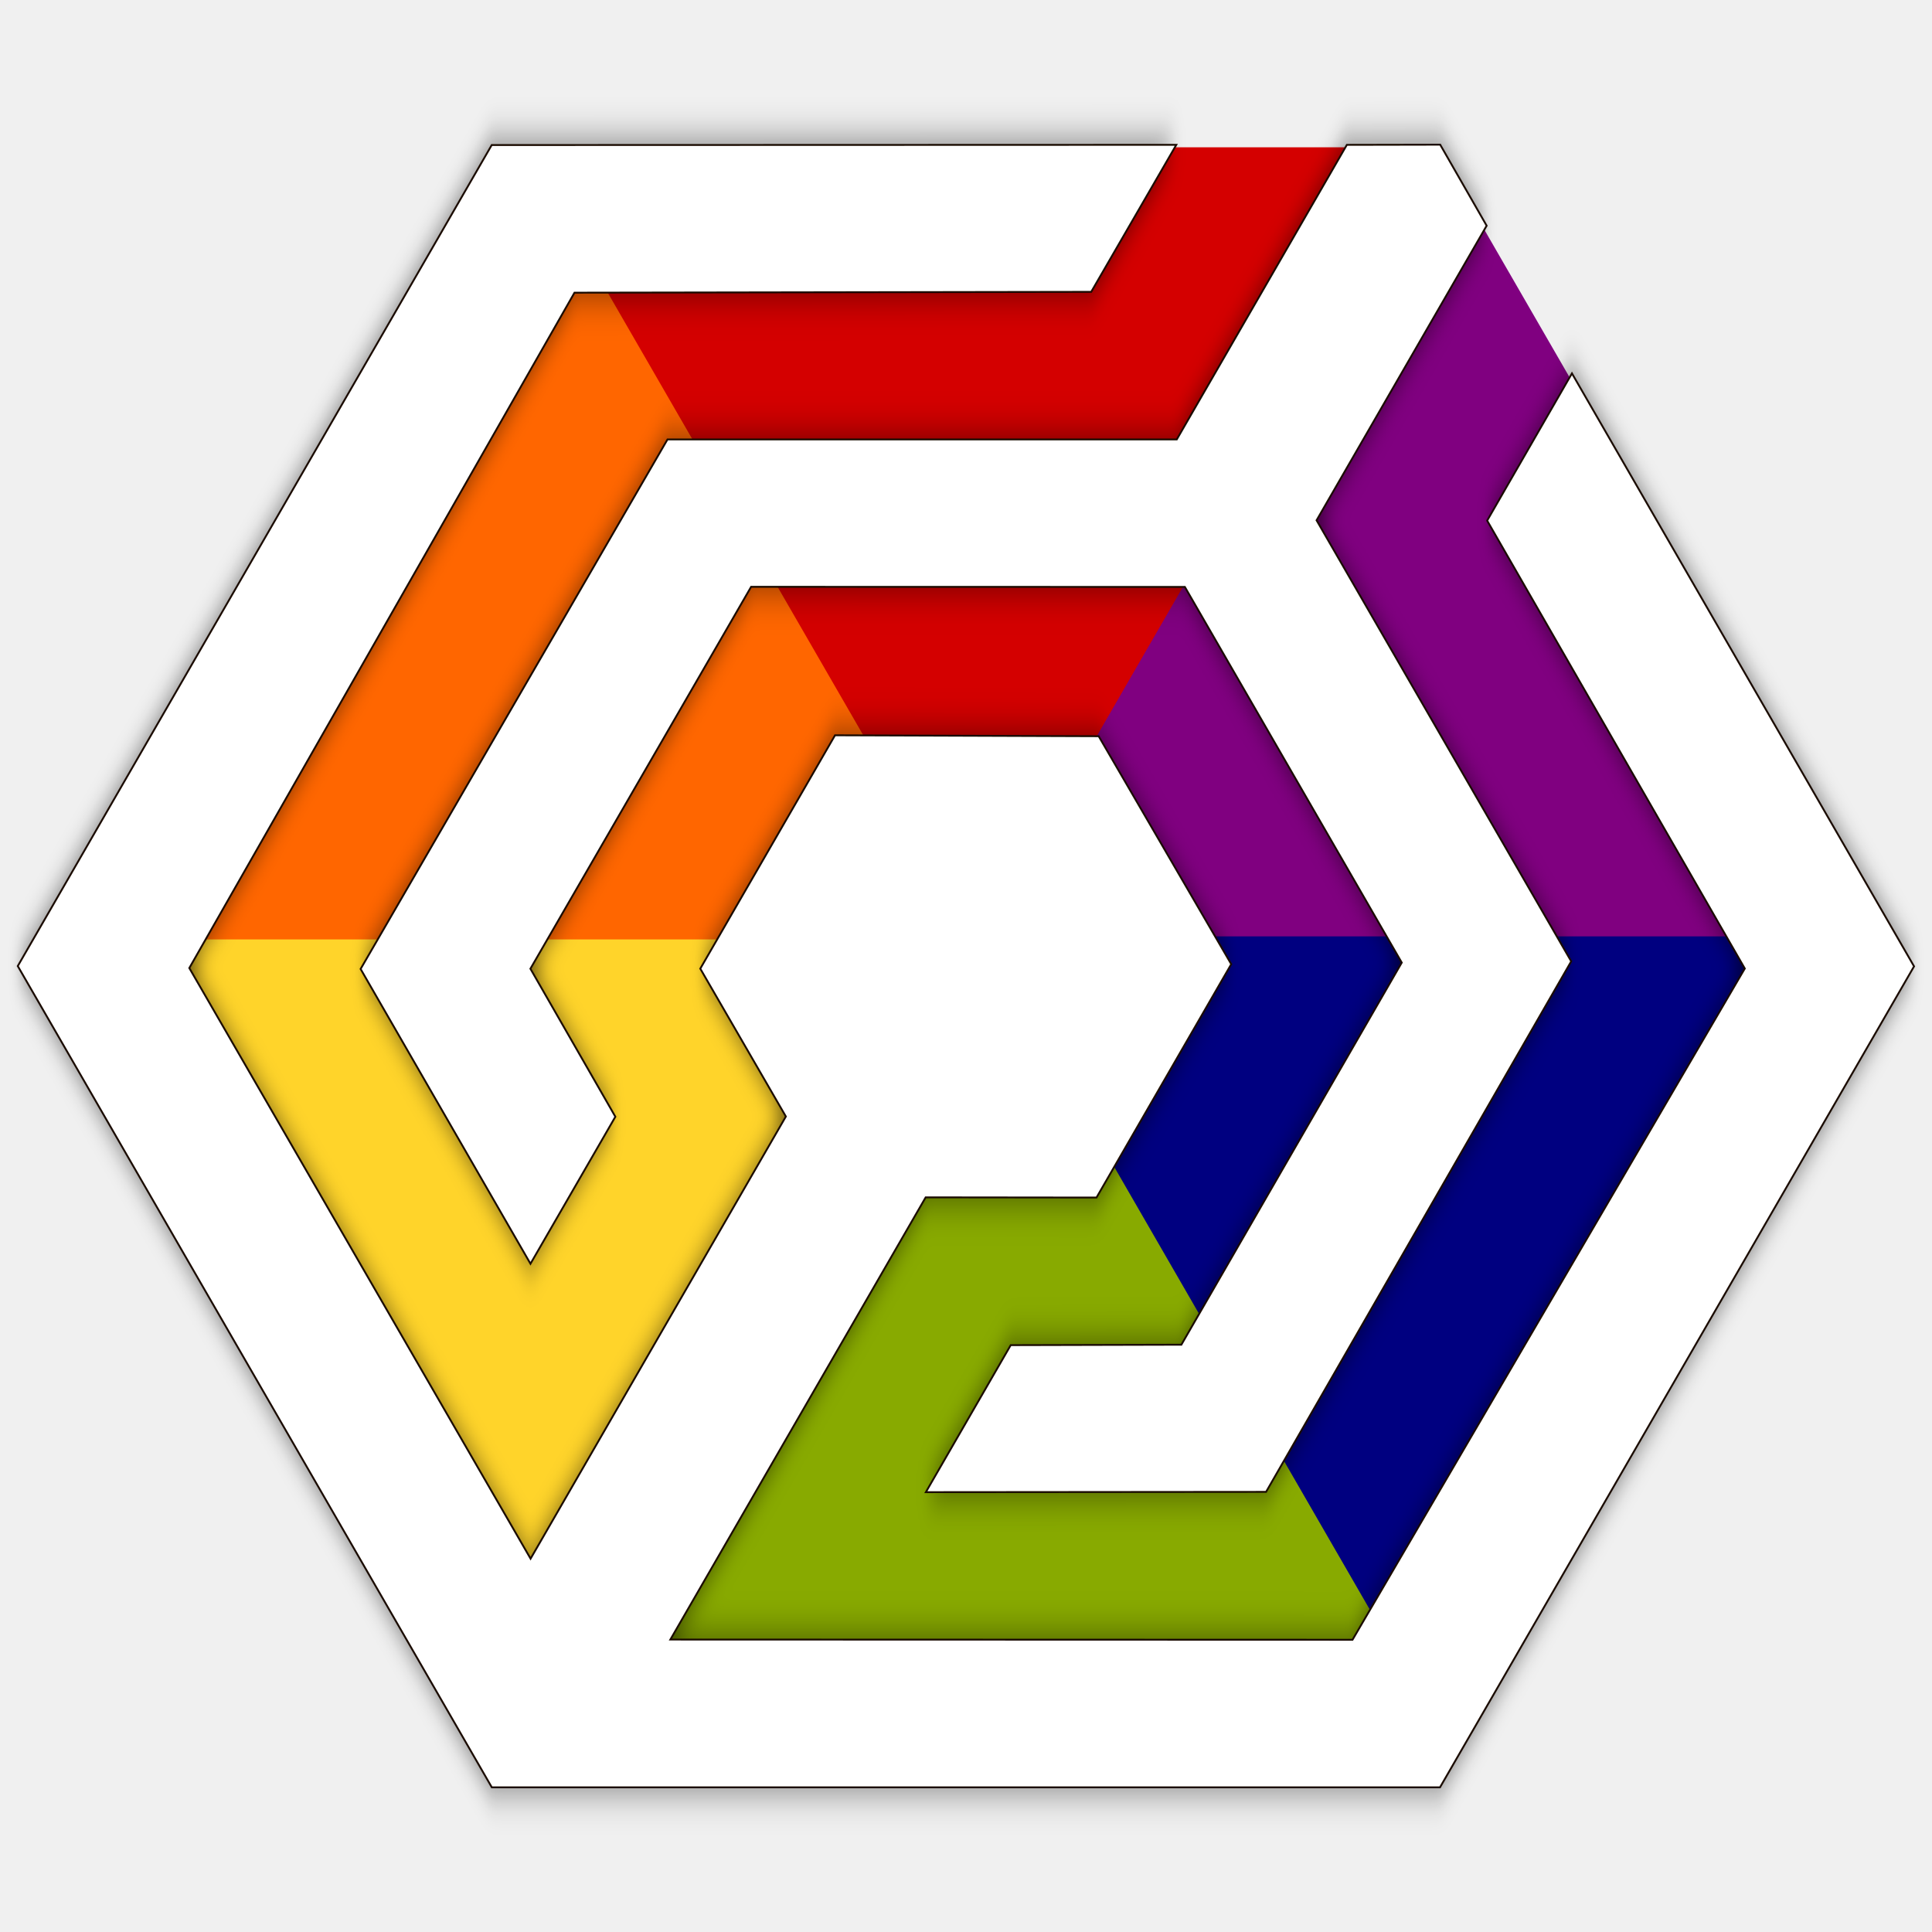
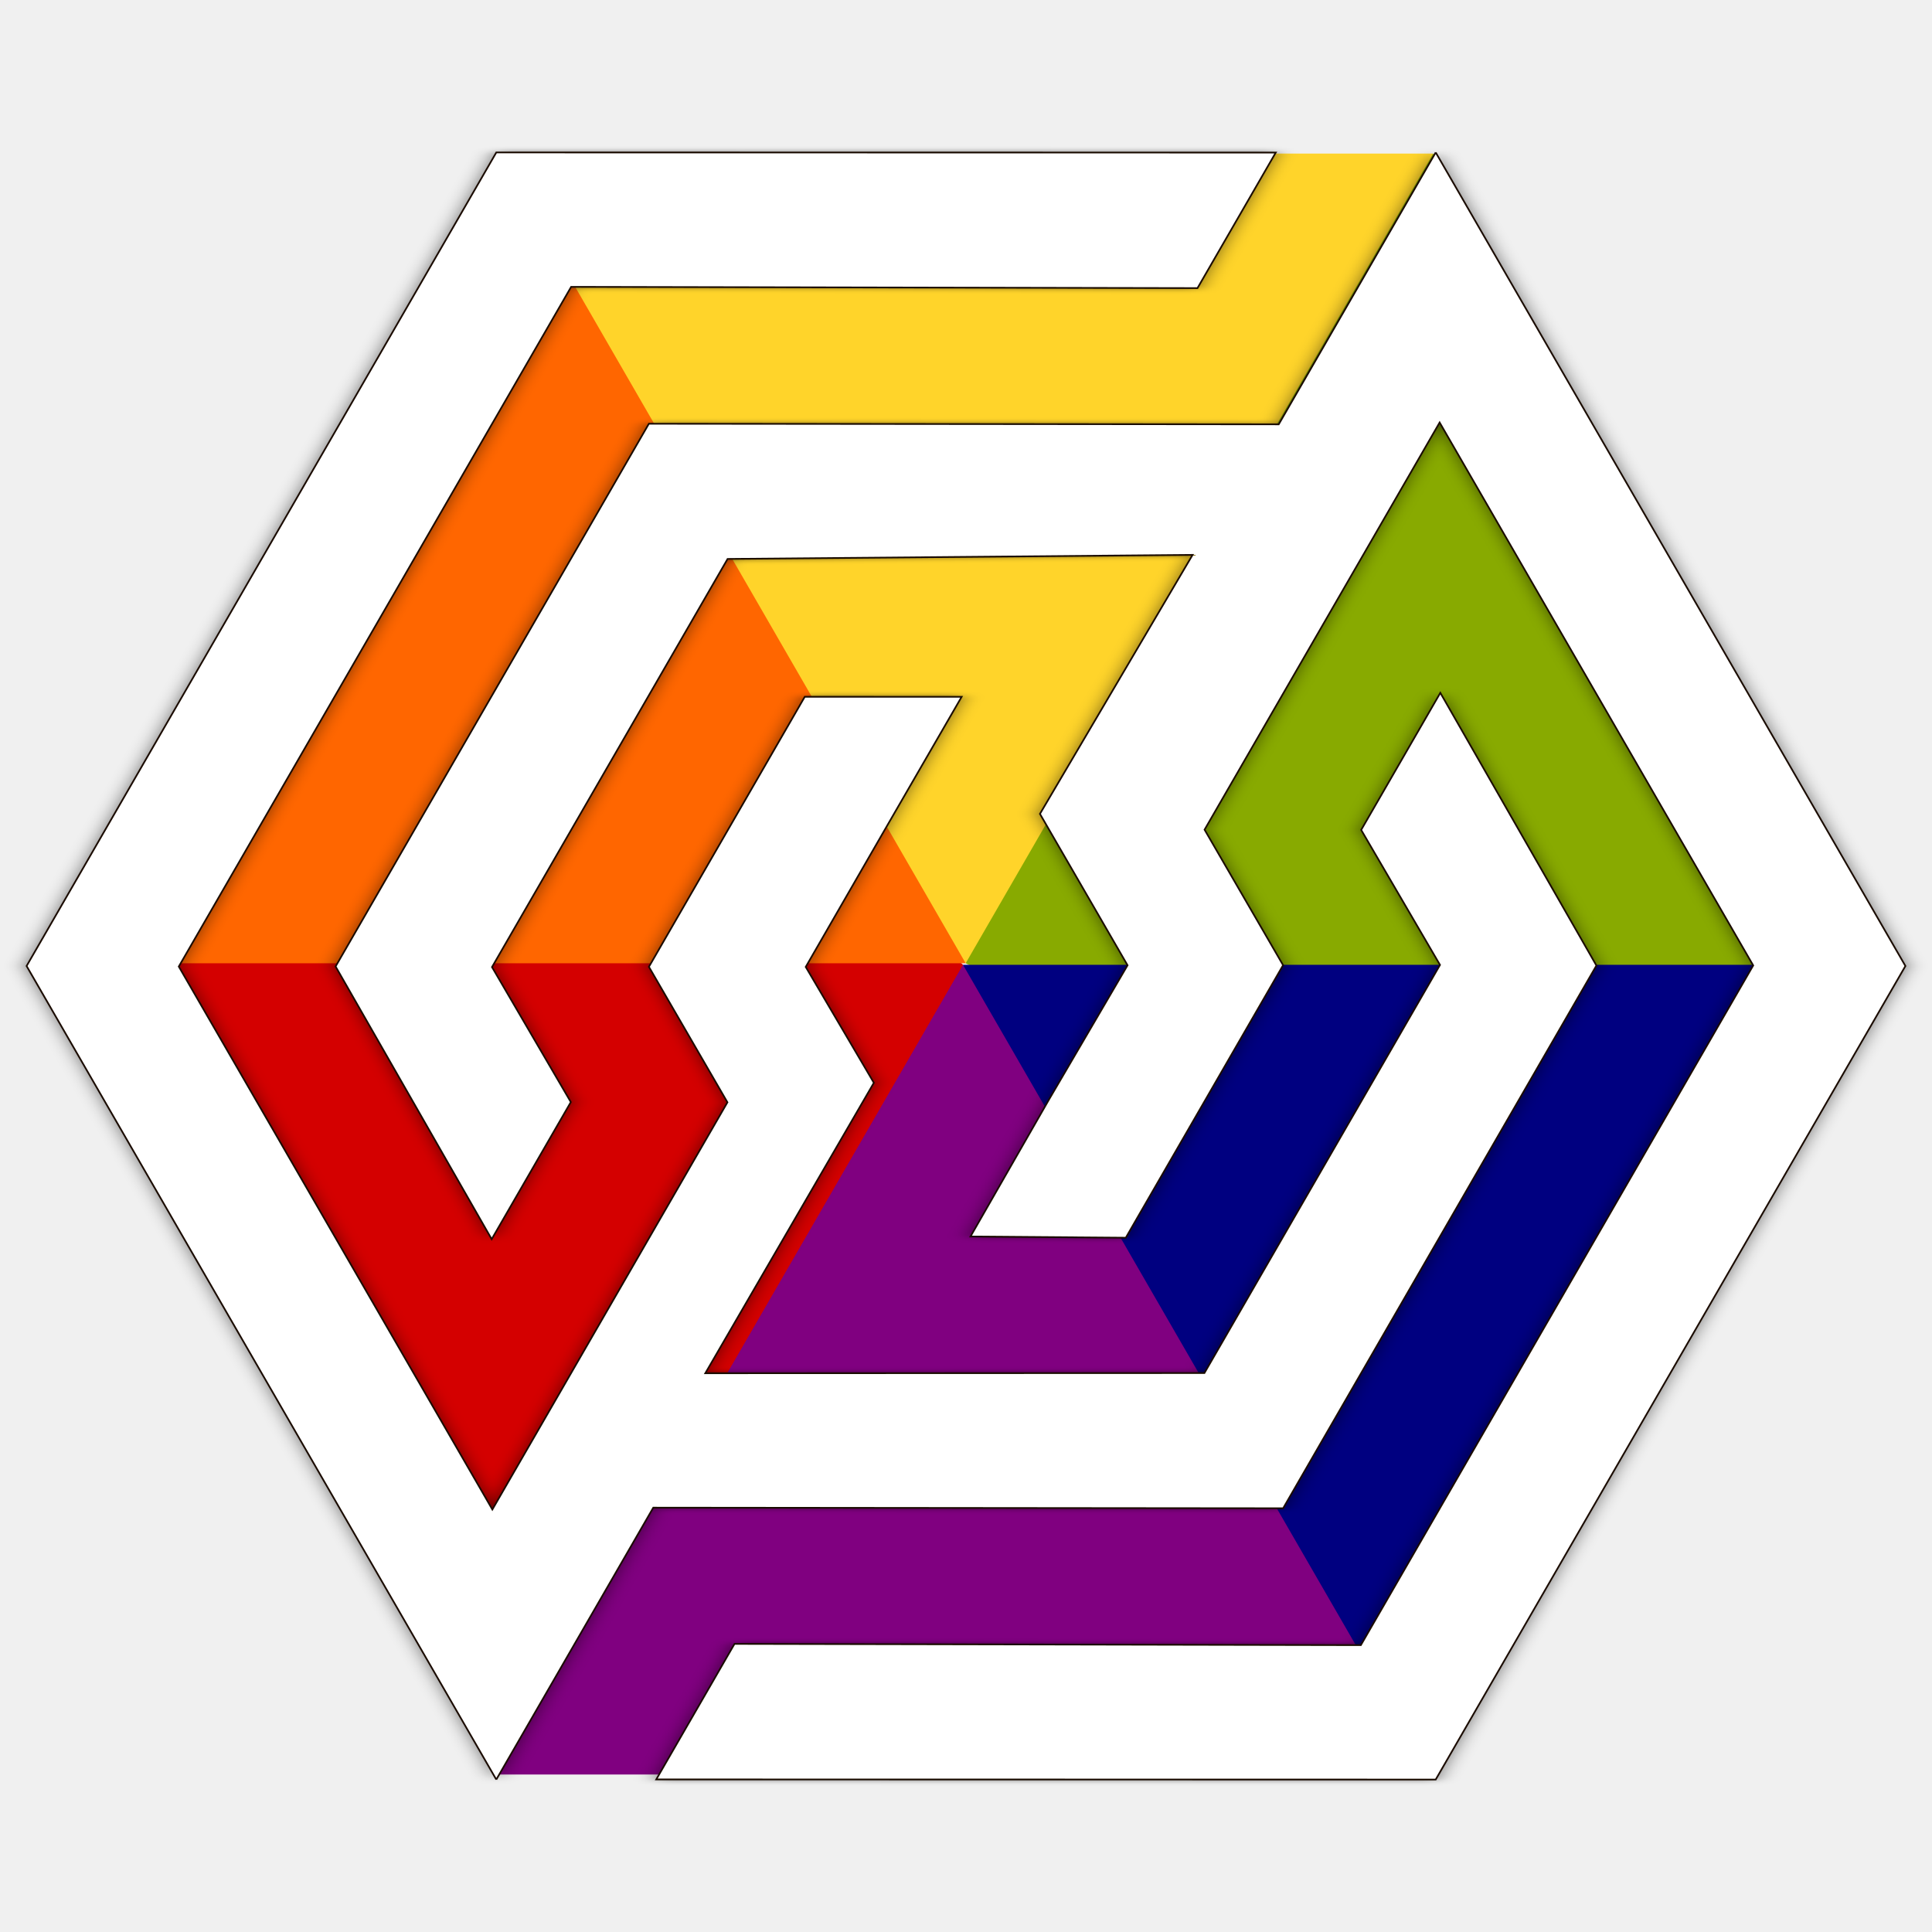
<svg xmlns="http://www.w3.org/2000/svg" width="180.622mm" height="180.622mm" viewBox="0 0 640 640" id="svg6558" version="1.1">
  <defs id="defs6560">
    <filter style="color-interpolation-filters:sRGB" id="filter6525">
      <feFlood flood-opacity="0.498" flood-color="rgb(0,0,0)" result="flood" id="feFlood6527" />
      <feComposite in="flood" in2="SourceGraphic" operator="in" result="composite1" id="feComposite6529" />
      <feGaussianBlur in="composite1" stdDeviation="5" result="blur" id="feGaussianBlur6531" />
      <feOffset dx="0" dy="0" result="offset" id="feOffset6533" />
      <feComposite in="SourceGraphic" in2="offset" operator="over" result="composite2" id="feComposite6535" />
    </filter>
    <filter style="color-interpolation-filters:sRGB" id="filter6525-1">
      <feFlood flood-opacity="0.498" flood-color="rgb(0,0,0)" result="flood" id="feFlood6527-6" />
      <feComposite in="flood" in2="SourceGraphic" operator="in" result="composite1" id="feComposite6529-7" />
      <feGaussianBlur in="composite1" stdDeviation="5" result="blur" id="feGaussianBlur6531-5" />
      <feOffset dx="0" dy="0" result="offset" id="feOffset6533-2" />
      <feComposite in="SourceGraphic" in2="offset" operator="over" result="composite2" id="feComposite6535-0" />
    </filter>
    <filter style="color-interpolation-filters:sRGB" id="filter6525-1-6">
      <feFlood flood-opacity="0.498" flood-color="rgb(0,0,0)" result="flood" id="feFlood6527-6-7" />
      <feComposite in="flood" in2="SourceGraphic" operator="in" result="composite1" id="feComposite6529-7-7" />
      <feGaussianBlur in="composite1" stdDeviation="5" result="blur" id="feGaussianBlur6531-5-7" />
      <feOffset dx="0" dy="0" result="offset" id="feOffset6533-2-3" />
      <feComposite in="SourceGraphic" in2="offset" operator="over" result="composite2" id="feComposite6535-0-6" />
    </filter>
    <filter style="color-interpolation-filters:sRGB" id="filter6525-0">
      <feFlood flood-opacity="0.498" flood-color="rgb(0,0,0)" result="flood" id="feFlood6527-3" />
      <feComposite in="flood" in2="SourceGraphic" operator="in" result="composite1" id="feComposite6529-2" />
      <feGaussianBlur in="composite1" stdDeviation="5" result="blur" id="feGaussianBlur6531-9" />
      <feOffset dx="0" dy="0" result="offset" id="feOffset6533-8" />
      <feComposite in="SourceGraphic" in2="offset" operator="over" result="composite2" id="feComposite6535-6" />
    </filter>
  </defs>
  <g id="layer1" transform="translate(-45.76071,-197.1068)">
-     <g id="g5745" transform="rotate(-150,357.3774,539.6134)">
-       <g transform="translate(818.7559,-22.94331)" id="g4918">
-         <path style="opacity:1;fill:#800080;fill-opacity:1;stroke-width:12.484;stroke-miterlimit:4;stroke-dasharray:none" d="m -456.802,899.103 -261.404,-150.922 124.085,-143.492 137.32,-7.43 55.026,138.749 z" id="path4138-4-4-04-1-5-5-4-8-4-0-7" />
-         <path style="opacity:1;fill:#d40000;fill-opacity:1;stroke-width:12.484;stroke-miterlimit:4;stroke-dasharray:none" d="m -195.421,748.162 -261.404,150.922 -1e-4,-150.922 v -150.922 l 197.19,-41.31 z" id="path4138-4-0-6-1-5-9-2-7" />
-         <path style="opacity:1;fill:#ff6600;fill-opacity:1;stroke-width:12.484;stroke-miterlimit:4;stroke-dasharray:none" d="m -195.918,445.454 v 301.844 l -130.702,-75.461 -130.702,-75.461 100.422,-178.82 z" id="path4138-4-42-7-1-8-5-8-8-8" />
-         <path style="opacity:1;fill:#ffd42a;fill-opacity:1;stroke-width:12.484;stroke-miterlimit:4;stroke-dasharray:none" d="m -457.325,294.531 261.405,150.922 -130.702,75.461 -130.702,75.461 -105.734,-181.324 z" id="path4138-4-42-3-7-2-4-1-1-0-2" />
-         <path style="opacity:1;fill:#88aa00;fill-opacity:1;stroke-width:12.484;stroke-miterlimit:4;stroke-dasharray:none" d="m -718.73,445.455 261.405,-150.922 v 150.922 150.922 l -163.378,-7.606 z" id="path4138-4-4-4-1-4-9-0-2-5" />
-         <path style="opacity:1;fill:#000080;fill-opacity:1;stroke-width:12.484;stroke-miterlimit:4;stroke-dasharray:none" d="m -718.229,748.164 v -301.844 l 130.702,75.461 130.702,75.461 -130.702,75.461 z" id="path4138-4-4-04-6-7-6-0-8-1-6" />
+     <g id="g5797" transform="matrix(0.4792895,0,0,0.4792895,1182.206,369.8444)">
+       <g transform="matrix(-0.8660254,-0.5,-0.5,0.8660254,727.8595,-796.5075)" id="g5735">
+         <g id="g5629-4" transform="matrix(2.140825,0,0,2.140825,3275.918,605.3817)">
+           <path id="path4138-4-4-04-1-5-5-4-8-4-0-8-4" d="m -803.411,1033.58 -261.404,-150.922 124.084,-143.492 137.32,-7.43 55.026,138.749 z" style="opacity:1;fill:#800080;fill-opacity:1;stroke-width:12.484;stroke-miterlimit:4;stroke-dasharray:none" />
+           <path id="path4138-4-0-6-1-5-9-2-76-3" d="m -542.03,882.638 -261.404,150.922 -10e-5,-150.922 v -150.922 l 197.19,-41.31 z" style="opacity:1;fill:#d40000;fill-opacity:1;stroke-width:12.484;stroke-miterlimit:4;stroke-dasharray:none" />
+           <path id="path4138-4-42-7-1-8-5-8-8-87-0" d="m -542.526,579.93 v 301.844 l -130.702,-75.461 -130.702,-75.461 100.422,-178.82 z" style="opacity:1;fill:#ff6600;fill-opacity:1;stroke-width:12.484;stroke-miterlimit:4;stroke-dasharray:none" />
+           <path id="path4138-4-42-3-7-2-4-1-1-0-3-0" d="m -803.934,429.008 261.405,150.922 -130.702,75.461 -130.702,75.461 -105.734,-181.324 z" style="opacity:1;fill:#ffd42a;fill-opacity:1;stroke-width:12.484;stroke-miterlimit:4;stroke-dasharray:none" />
+           <path id="path4138-4-4-4-1-4-9-0-2-6-8" d="m -1065.338,579.931 261.405,-150.922 v 150.922 150.922 l -163.378,-7.606 z" style="opacity:1;fill:#88aa00;fill-opacity:1;stroke-width:12.484;stroke-miterlimit:4;stroke-dasharray:none" />
+           <path id="path4138-4-4-04-6-7-6-0-8-1-0-7" d="M -1064.838,882.64 V 580.796 l 130.702,75.461 130.702,75.461 -130.702,75.461 z" style="opacity:1;fill:#000080;fill-opacity:1;stroke-width:12.484;stroke-miterlimit:4;stroke-dasharray:none" />
+         </g>
+         <g id="g5723" style="filter:url(#filter6525-0)">
+           <path id="rect4558-79-1-5-3-6-1-3-5-6-1-9" d="m 1553.695,2820.821 v -216.993 l -377.214,-217.307 0.037,-433.113 187.666,-109.29 v 109.399 l -93.839,53.57 -0.026,325.703 298.69,172.598 -0.516,-232.091 80.822,-45.819 0.084,-107.278 -0.064,-108.28 93.904,54.2 -0.032,215.48 -93.828,53.971 -0.01,324.975 375.332,-216.637 0.037,-542.425 -375.34,-215.695 v -108.168 l 466.584,269.275 0.01,649.284 -562.296,324.642" style="opacity:1;fill:#ffffff;fill-opacity:1;stroke:#1a0b00;stroke-width:1.159;stroke-miterlimit:4;stroke-dasharray:none;stroke-opacity:1" />
+           <path id="rect4558-79-1-5-3-6-1-3-5-6-1-9-3" d="m 1553.695,1522.253 v 216.993 l 377.214,217.307 -0.037,433.113 -187.666,109.29 V 2389.558 l 93.839,-53.57 0.026,-325.703 -276.925,-163.117 1.864,207.757 -104.773,60.354 0.627,107.548 -0.344,109.064 -93.368,-52.928 0.032,-217.489 93.828,-53.971 0.01,-324.974 -375.332,216.637 -0.037,542.425 375.34,215.695 v 108.168 l -466.584,-269.275 -0.01,-649.284 562.296,-324.642" style="opacity:1;fill:#ffffff;fill-opacity:1;stroke:#1a0b00;stroke-width:1.159;stroke-miterlimit:4;stroke-dasharray:none;stroke-opacity:1" />
+         </g>
      </g>
-       <path id="rect4558-79-1-5-3-9" d="m 608.294,391.732 25.097,14.49 0.02,314.04 -196.356,113.448 0.06,-56.277 148.1,-85.821 -1.362,-257.545 -195.735,-112.925 v 169.143 l 49.042,28.241 V 607.79 L 361.37,651.192 285.582,607.749 v -89.266 l 49.042,-28.241 V 321.1 l -195.735,112.925 -1.362,257.545 148.1,85.821 0.06,56.277 L 89.33,720.221 89.35,406.181 114.447,391.691 361.37,249.13 Z M 388.117,861.951 V 749.267 l 146.105,-84.353 0.332,-202.742 -97.554,-56.431 v 56.238 l 48.884,28.387 -0.061,146.119 -124.453,71.814 -124.452,-71.855 -0.061,-146.119 48.884,-28.387 v -56.238 l -97.554,56.431 0.332,202.742 146.105,84.353 V 861.91 l 26.746,15.553 z" style="opacity:1;fill:#ffffff;fill-opacity:1;stroke:#1a0b00;stroke-width:0.612;stroke-miterlimit:4;stroke-dasharray:none;stroke-opacity:1;filter:url(#filter6525-1)" />
    </g>
  </g>
</svg>
